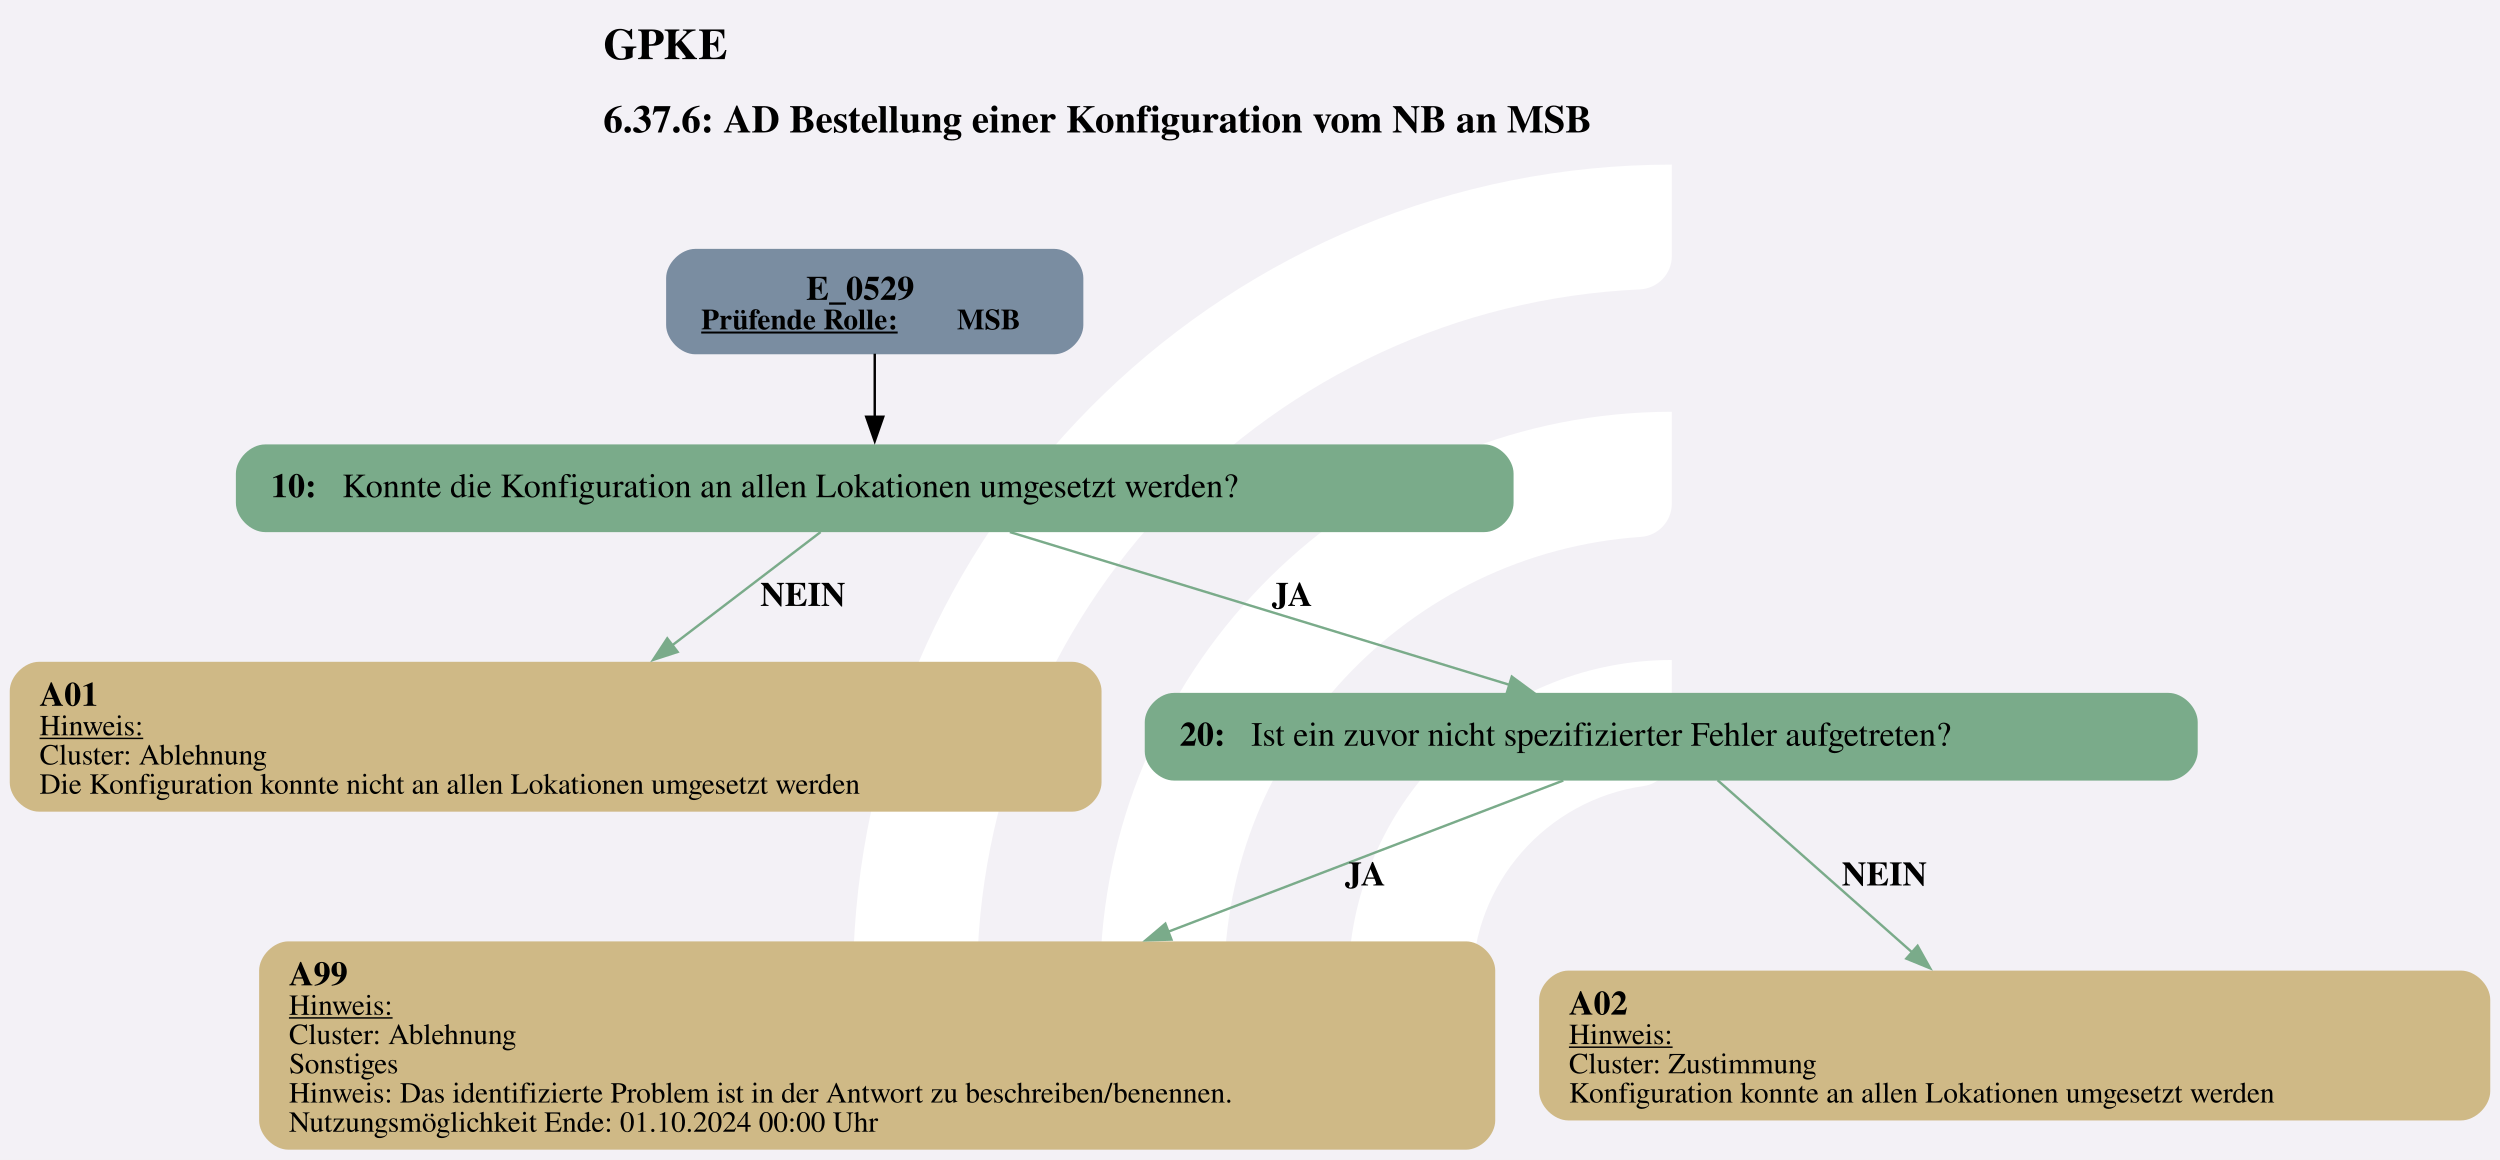
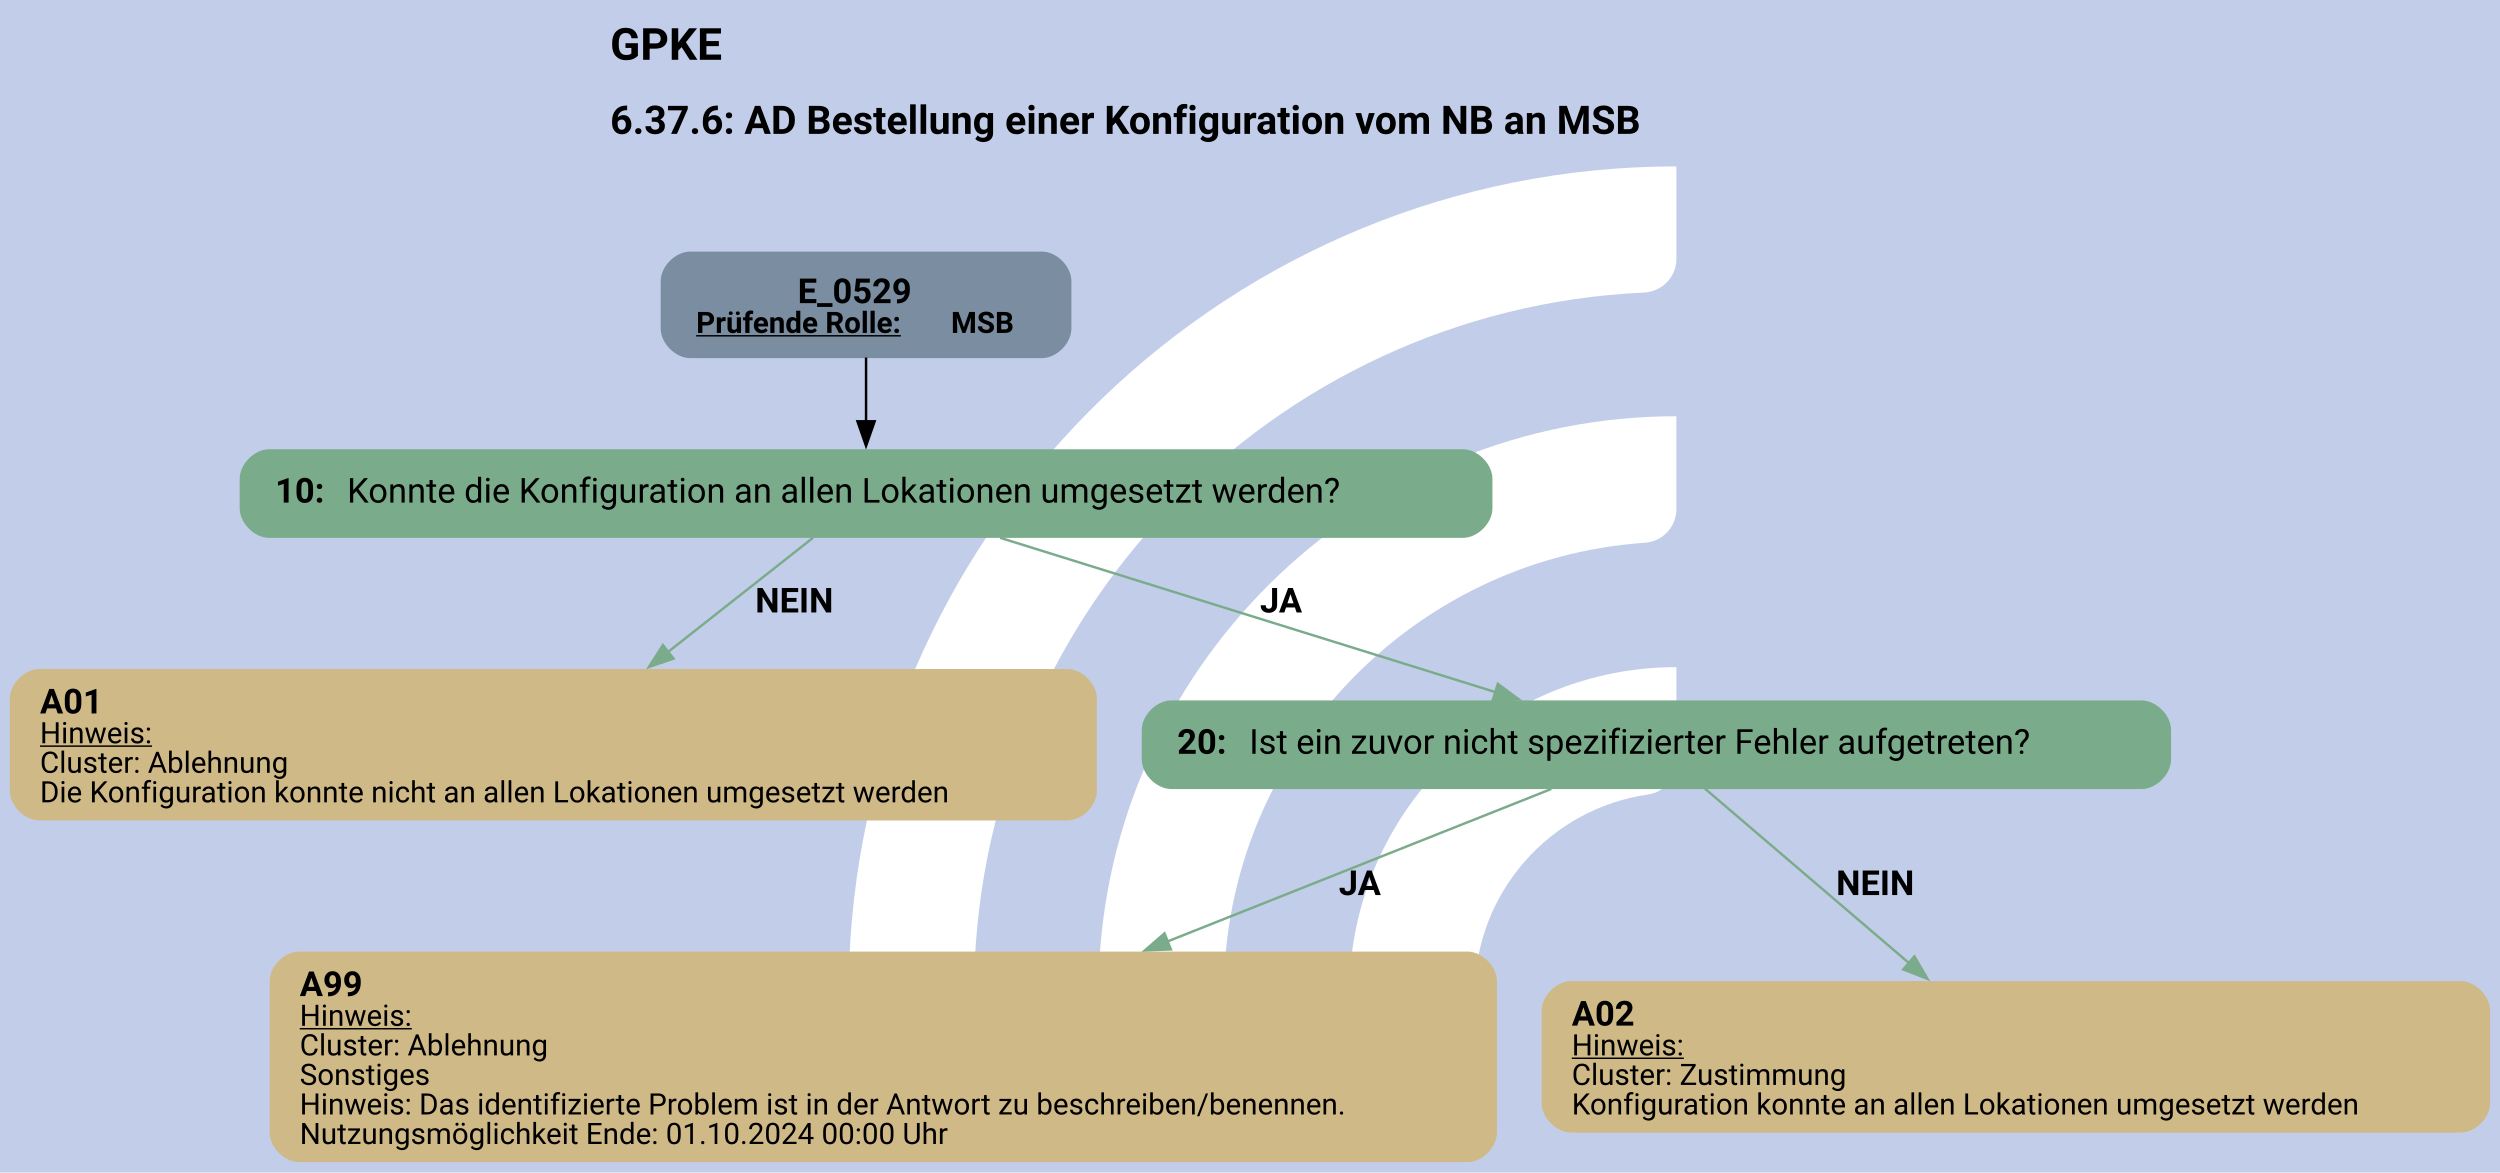
- <svg xmlns="http://www.w3.org/2000/svg" version="1.1" width="1368.0px" viewBox="0 0 1368.0 634.667" height="634.667px">
+ <svg xmlns="http://www.w3.org/2000/svg" version="1.1" width="1353.333px" viewBox="0 0 1353.333 634.667" height="634.667px">
  <g>
-     <svg version="1.1" width="1368.0px" viewBox="0 0 1368.0 634.667" height="634.667px">
-       <polygon fill="#f3f1f6" points="0,0 1368.0,0 1368.0,634.667 0,634.667" />
+     <svg version="1.1" width="1353.333px" viewBox="0 0 1353.333 634.667" height="634.667px">
+       <polygon fill="#c2cee9" points="0,0 1353.333,0 1353.333,634.667 0,634.667" />
      <g>
-         <g transform="translate(425.1825, 63.46667) scale(1 1) translate(0, 0) scale(0.893645 0.893645) ">
+         <g transform="translate(417.8492, 63.46667) scale(1 1) translate(0, 0) scale(0.893645 0.893645) ">
          <defs>
            <style>.cls-1{fill:#fff;}</style>
          </defs>
          <path class="cls-1" d="M122.44,531.2h-56.1c-11,0-19.9-9.12-19.46-20.11C57.47,243.89,278.15,29.78,547.91,29.78v56.02c0,10.98-8.69,19.89-19.66,20.39-225.51,10.31-405.8,197-405.8,425Z" />
          <path class="cls-1" d="M273.78,531.2h-55.93c-11.23,0-20.09-9.48-19.43-20.69,10.74-183.44,163.39-329.39,349.48-329.39v56.26c0,10.71-8.27,19.62-18.96,20.35-142.35,9.77-255.17,128.69-255.17,273.46Z" />
          <path class="cls-1" d="M425.77,531.2h-55.45c-11.65,0-20.6-10.17-19.33-21.75,10.87-99.03,95.03-176.34,196.92-176.34v57.01c0,10.05-7.28,18.75-17.23,20.16-59.22,8.4-104.91,59.42-104.91,120.92Z" />
        </g>
-         <svg width="1026pt" height="476pt" viewBox="0.00 0.00 1026.36 475.82">
+         <svg width="1015pt" height="476pt" viewBox="0.00 0.00 1015.36 475.82">
          <g id="graph0" class="graph" transform="scale(1 1) rotate(0) translate(4 471.82)">
-             <text text-anchor="start" x="243.68" y="-447.72" font-family="Times,serif" font-weight="bold" font-size="18.00">GPKE</text>
-             <text text-anchor="start" x="243.68" y="-417.62" font-family="Times,serif" font-weight="bold" font-size="16.00">6.37.6: AD Bestellung einer Konfiguration vom NB an MSB</text>
+             <text text-anchor="start" x="243.8" y="-447.72" font-family="Roboto, sans-serif" font-weight="bold" font-size="18.00">GPKE</text>
+             <text text-anchor="start" x="243.8" y="-417.62" font-family="Roboto, sans-serif" font-weight="bold" font-size="16.00">6.37.6: AD Bestellung einer Konfiguration vom NB an MSB</text>
            <g id="node1" class="node">
-               <path fill="#7a8da1" stroke="black" stroke-width="0" d="M428.76,-369.82C428.76,-369.82 281.47,-369.82 281.47,-369.82 275.47,-369.82 269.47,-363.82 269.47,-357.82 269.47,-357.82 269.47,-338.54 269.47,-338.54 269.47,-332.54 275.47,-326.54 281.47,-326.54 281.47,-326.54 428.76,-326.54 428.76,-326.54 434.76,-326.54 440.76,-332.54 440.76,-338.54 440.76,-338.54 440.76,-357.82 440.76,-357.82 440.76,-363.82 434.76,-369.82 428.76,-369.82" />
-               <text text-anchor="start" x="326.99" y="-348.88" font-family="Times,serif" font-weight="bold" font-size="14.00">E_0529</text>
-               <text text-anchor="start" x="283.87" y="-336.78" font-family="Times,serif" font-weight="bold" text-decoration="underline" font-size="12.00">Prüfende Rolle:</text>
-               <text text-anchor="start" x="388.87" y="-336.78" font-family="Times,serif" font-weight="bold" font-size="12.00"> MSB</text>
+               <path fill="#7a8da1" stroke="black" stroke-width="0" d="M419.14,-369.82C419.14,-369.82 276.34,-369.82 276.34,-369.82 270.34,-369.82 264.34,-363.82 264.34,-357.82 264.34,-357.82 264.34,-338.54 264.34,-338.54 264.34,-332.54 270.34,-326.54 276.34,-326.54 276.34,-326.54 419.14,-326.54 419.14,-326.54 425.14,-326.54 431.14,-332.54 431.14,-338.54 431.14,-338.54 431.14,-357.82 431.14,-357.82 431.14,-363.82 425.14,-369.82 419.14,-369.82" />
+               <text text-anchor="start" x="319.99" y="-348.88" font-family="Roboto, sans-serif" font-weight="bold" font-size="14.00">E_0529</text>
+               <text text-anchor="start" x="278.74" y="-336.78" font-family="Roboto, sans-serif" font-weight="bold" text-decoration="underline" font-size="12.00">Prüfende Rolle:</text>
+               <text text-anchor="start" x="382.24" y="-336.78" font-family="Roboto, sans-serif" font-weight="bold" font-size="12.00"> MSB</text>
            </g>
            <g id="node2" class="node">
-               <path fill="#7aab8a" stroke="black" stroke-width="0" d="M605.39,-289.54C605.39,-289.54 104.84,-289.54 104.84,-289.54 98.84,-289.54 92.84,-283.54 92.84,-277.54 92.84,-277.54 92.84,-265.54 92.84,-265.54 92.84,-259.54 98.84,-253.54 104.84,-253.54 104.84,-253.54 605.39,-253.54 605.39,-253.54 611.39,-253.54 617.39,-259.54 617.39,-265.54 617.39,-265.54 617.39,-277.54 617.39,-277.54 617.39,-283.54 611.39,-289.54 605.39,-289.54" />
-               <text text-anchor="start" x="107.24" y="-267.86" font-family="Times,serif" font-weight="bold" font-size="14.00">10: </text>
-               <text text-anchor="start" x="136.49" y="-267.86" font-family="Times,serif" font-size="14.00">Konnte die Konfiguration an allen Lokationen umgesetzt werden?</text>
+               <path fill="#7aab8a" stroke="black" stroke-width="0" d="M590.14,-289.54C590.14,-289.54 105.34,-289.54 105.34,-289.54 99.34,-289.54 93.34,-283.54 93.34,-277.54 93.34,-277.54 93.34,-265.54 93.34,-265.54 93.34,-259.54 99.34,-253.54 105.34,-253.54 105.34,-253.54 590.14,-253.54 590.14,-253.54 596.14,-253.54 602.14,-259.54 602.14,-265.54 602.14,-265.54 602.14,-277.54 602.14,-277.54 602.14,-283.54 596.14,-289.54 590.14,-289.54" />
+               <text text-anchor="start" x="107.74" y="-267.86" font-family="Roboto, sans-serif" font-weight="bold" font-size="14.00">10: </text>
+               <text text-anchor="start" x="136.99" y="-267.86" font-family="Roboto, sans-serif" font-size="14.00">Konnte die Konfiguration an allen Lokationen umgesetzt werden?</text>
            </g>
            <g id="edge1" class="edge">
-               <path fill="none" stroke="black" d="M355.12,-326.78C355.12,-318.71 355.12,-309.3 355.12,-300.61" />
-               <polygon fill="black" stroke="black" points="358.62,-300.9 355.12,-290.9 351.62,-300.9 358.62,-300.9" />
+               <path fill="none" stroke="black" d="M347.74,-326.78C347.74,-318.71 347.74,-309.3 347.74,-300.61" />
+               <polygon fill="black" stroke="black" points="351.24,-300.9 347.74,-290.9 344.24,-300.9 351.24,-300.9" />
            </g>
            <g id="node3" class="node">
-               <path fill="#cfb986" stroke="black" stroke-width="0" d="M436.23,-200.29C436.23,-200.29 12,-200.29 12,-200.29 6,-200.29 0,-194.29 0,-188.29 0,-188.29 0,-150.77 0,-150.77 0,-144.77 6,-138.77 12,-138.77 12,-138.77 436.23,-138.77 436.23,-138.77 442.23,-138.77 448.23,-144.77 448.23,-150.77 448.23,-150.77 448.23,-188.29 448.23,-188.29 448.23,-194.29 442.23,-200.29 436.23,-200.29" />
-               <text text-anchor="start" x="12.24" y="-182.23" font-family="Times,serif" font-weight="bold" font-size="14.00">A01</text>
-               <text text-anchor="start" x="12.24" y="-170.13" font-family="Times,serif" text-decoration="underline" font-size="12.00">Hinweis:</text>
-               <text text-anchor="start" x="12.24" y="-158.13" font-family="Times,serif" font-size="12.00">Cluster: Ablehnung</text>
-               <text text-anchor="start" x="12.24" y="-146.13" font-family="Times,serif" font-size="12.00">Die Konfiguration konnte nicht an allen Lokationen umgesetzt werden</text>
+               <path fill="#cfb986" stroke="black" stroke-width="0" d="M429.48,-200.29C429.48,-200.29 12,-200.29 12,-200.29 6,-200.29 0,-194.29 0,-188.29 0,-188.29 0,-150.77 0,-150.77 0,-144.77 6,-138.77 12,-138.77 12,-138.77 429.48,-138.77 429.48,-138.77 435.48,-138.77 441.48,-144.77 441.48,-150.77 441.48,-150.77 441.48,-188.29 441.48,-188.29 441.48,-194.29 435.48,-200.29 429.48,-200.29" />
+               <text text-anchor="start" x="12.24" y="-182.23" font-family="Roboto, sans-serif" font-weight="bold" font-size="14.00">A01</text>
+               <text text-anchor="start" x="12.24" y="-170.13" font-family="Roboto, sans-serif" text-decoration="underline" font-size="12.00">Hinweis:</text>
+               <text text-anchor="start" x="12.24" y="-158.13" font-family="Roboto, sans-serif" font-size="12.00">Cluster: Ablehnung</text>
+               <text text-anchor="start" x="12.24" y="-146.13" font-family="Roboto, sans-serif" font-size="12.00">Die Konfiguration konnte nicht an allen Lokationen umgesetzt werden</text>
            </g>
            <g id="edge2" class="edge">
-               <path fill="none" stroke="#7aab8a" d="M332.89,-253.57C316.23,-240.86 292.81,-222.98 271.97,-207.06" />
-               <polygon fill="#7aab8a" stroke="#7aab8a" points="274.19,-204.35 264.12,-201.07 269.94,-209.92 274.19,-204.35" />
-               <text text-anchor="start" x="308.12" y="-223.24" font-family="Times,serif" font-weight="bold" font-size="14.00">NEIN</text>
+               <path fill="none" stroke="#7aab8a" d="M326.2,-253.57C310.04,-240.86 287.34,-222.98 267.13,-207.06" />
+               <polygon fill="#7aab8a" stroke="#7aab8a" points="269.56,-204.52 259.54,-201.09 265.23,-210.02 269.56,-204.52" />
+               <text text-anchor="start" x="302.74" y="-223.24" font-family="Roboto, sans-serif" font-weight="bold" font-size="14.00">NEIN</text>
            </g>
            <g id="node4" class="node">
-               <path fill="#7aab8a" stroke="black" stroke-width="0" d="M886.26,-187.53C886.26,-187.53 477.97,-187.53 477.97,-187.53 471.97,-187.53 465.97,-181.53 465.97,-175.53 465.97,-175.53 465.97,-163.53 465.97,-163.53 465.97,-157.53 471.97,-151.53 477.97,-151.53 477.97,-151.53 886.26,-151.53 886.26,-151.53 892.26,-151.53 898.26,-157.53 898.26,-163.53 898.26,-163.53 898.26,-175.53 898.26,-175.53 898.26,-181.53 892.26,-187.53 886.26,-187.53" />
-               <text text-anchor="start" x="480.37" y="-165.85" font-family="Times,serif" font-weight="bold" font-size="14.00">20: </text>
-               <text text-anchor="start" x="509.62" y="-165.85" font-family="Times,serif" font-size="14.00">Ist ein zuvor nicht spezifizierter Fehler aufgetreten?</text>
+               <path fill="#7aab8a" stroke="black" stroke-width="0" d="M865.76,-187.53C865.76,-187.53 471.72,-187.53 471.72,-187.53 465.72,-187.53 459.72,-181.53 459.72,-175.53 459.72,-175.53 459.72,-163.53 459.72,-163.53 459.72,-157.53 465.72,-151.53 471.72,-151.53 471.72,-151.53 865.76,-151.53 865.76,-151.53 871.76,-151.53 877.76,-157.53 877.76,-163.53 877.76,-163.53 877.76,-175.53 877.76,-175.53 877.76,-181.53 871.76,-187.53 865.76,-187.53" />
+               <text text-anchor="start" x="474.12" y="-165.85" font-family="Roboto, sans-serif" font-weight="bold" font-size="14.00">20: </text>
+               <text text-anchor="start" x="503.37" y="-165.85" font-family="Roboto, sans-serif" font-size="14.00">Ist ein zuvor nicht spezifizierter Fehler aufgetreten?</text>
            </g>
            <g id="edge3" class="edge">
-               <path fill="none" stroke="#7aab8a" d="M410.59,-253.57C467.28,-236.24 555.34,-209.3 615.71,-190.84" />
-               <polygon fill="#7aab8a" stroke="#7aab8a" points="616.66,-194.21 625.2,-187.94 614.61,-187.52 616.66,-194.21" />
-               <text text-anchor="start" x="518.12" y="-223.24" font-family="Times,serif" font-weight="bold" font-size="14.00">JA</text>
+               <path fill="none" stroke="#7aab8a" d="M402.19,-253.57C457.85,-236.24 544.29,-209.3 603.55,-190.84" />
+               <polygon fill="#7aab8a" stroke="#7aab8a" points="604.34,-194.26 612.84,-187.95 602.25,-187.58 604.34,-194.26" />
+               <text text-anchor="start" x="507.74" y="-223.24" font-family="Roboto, sans-serif" font-weight="bold" font-size="14.00">JA</text>
            </g>
            <g id="node5" class="node">
-               <path fill="#cfb986" stroke="black" stroke-width="0" d="M597.86,-85.52C597.86,-85.52 114.38,-85.52 114.38,-85.52 108.38,-85.52 102.38,-79.52 102.38,-73.52 102.38,-73.52 102.38,-12 102.38,-12 102.38,-6 108.38,0 114.38,0 114.38,0 597.86,0 597.86,0 603.86,0 609.86,-6 609.86,-12 609.86,-12 609.86,-73.52 609.86,-73.52 609.86,-79.52 603.86,-85.52 597.86,-85.52" />
-               <text text-anchor="start" x="114.62" y="-67.46" font-family="Times,serif" font-weight="bold" font-size="14.00">A99</text>
-               <text text-anchor="start" x="114.62" y="-55.36" font-family="Times,serif" text-decoration="underline" font-size="12.00">Hinweis:</text>
-               <text text-anchor="start" x="114.62" y="-43.36" font-family="Times,serif" font-size="12.00">Cluster: Ablehnung</text>
-               <text text-anchor="start" x="114.62" y="-31.36" font-family="Times,serif" font-size="12.00">Sonstiges</text>
-               <text text-anchor="start" x="114.62" y="-19.36" font-family="Times,serif" font-size="12.00">Hinweis: Das identifizierte Problem ist in der Antwort zu beschreiben/benennen.</text>
-               <text text-anchor="start" x="114.62" y="-7.36" font-family="Times,serif" font-size="12.00">Nutzungsmöglichkeit Ende: 01.10.2024 00:00 Uhr</text>
+               <path fill="#cfb986" stroke="black" stroke-width="0" d="M591.98,-85.52C591.98,-85.52 117.5,-85.52 117.5,-85.52 111.5,-85.52 105.5,-79.52 105.5,-73.52 105.5,-73.52 105.5,-12 105.5,-12 105.5,-6 111.5,0 117.5,0 117.5,0 591.98,0 591.98,0 597.98,0 603.98,-6 603.98,-12 603.98,-12 603.98,-73.52 603.98,-73.52 603.98,-79.52 597.98,-85.52 591.98,-85.52" />
+               <text text-anchor="start" x="117.74" y="-67.46" font-family="Roboto, sans-serif" font-weight="bold" font-size="14.00">A99</text>
+               <text text-anchor="start" x="117.74" y="-55.36" font-family="Roboto, sans-serif" text-decoration="underline" font-size="12.00">Hinweis:</text>
+               <text text-anchor="start" x="117.74" y="-43.36" font-family="Roboto, sans-serif" font-size="12.00">Cluster: Ablehnung</text>
+               <text text-anchor="start" x="117.74" y="-31.36" font-family="Roboto, sans-serif" font-size="12.00">Sonstiges</text>
+               <text text-anchor="start" x="117.74" y="-19.36" font-family="Roboto, sans-serif" font-size="12.00">Hinweis: Das identifizierte Problem ist in der Antwort zu beschreiben/benennen.</text>
+               <text text-anchor="start" x="117.74" y="-7.36" font-family="Roboto, sans-serif" font-size="12.00">Nutzungsmöglichkeit Ende: 01.10.2024 00:00 Uhr</text>
            </g>
            <g id="edge4" class="edge">
-               <path fill="none" stroke="#7aab8a" d="M637.81,-151.57C596.18,-135.64 532,-111.07 475.4,-89.41" />
-               <polygon fill="#7aab8a" stroke="#7aab8a" points="476.93,-86.25 466.34,-85.95 474.43,-92.79 476.93,-86.25" />
-               <text text-anchor="start" x="548.12" y="-108.47" font-family="Times,serif" font-weight="bold" font-size="14.00">JA</text>
+               <path fill="none" stroke="#7aab8a" d="M626.07,-151.57C586.05,-135.67 524.4,-111.18 469.97,-89.55" />
+               <polygon fill="#7aab8a" stroke="#7aab8a" points="471.54,-86.41 460.95,-85.97 468.96,-92.91 471.54,-86.41" />
+               <text text-anchor="start" x="539.74" y="-108.47" font-family="Roboto, sans-serif" font-weight="bold" font-size="14.00">JA</text>
            </g>
            <g id="node6" class="node">
-               <path fill="#cfb986" stroke="black" stroke-width="0" d="M1006.36,-73.52C1006.36,-73.52 639.88,-73.52 639.88,-73.52 633.88,-73.52 627.88,-67.52 627.88,-61.52 627.88,-61.52 627.88,-24 627.88,-24 627.88,-18 633.88,-12 639.88,-12 639.88,-12 1006.36,-12 1006.36,-12 1012.36,-12 1018.36,-18 1018.36,-24 1018.36,-24 1018.36,-61.52 1018.36,-61.52 1018.36,-67.52 1012.36,-73.52 1006.36,-73.52" />
-               <text text-anchor="start" x="640.12" y="-55.46" font-family="Times,serif" font-weight="bold" font-size="14.00">A02</text>
-               <text text-anchor="start" x="640.12" y="-43.36" font-family="Times,serif" text-decoration="underline" font-size="12.00">Hinweis:</text>
-               <text text-anchor="start" x="640.12" y="-31.36" font-family="Times,serif" font-size="12.00">Cluster: Zustimmung</text>
-               <text text-anchor="start" x="640.12" y="-19.36" font-family="Times,serif" font-size="12.00">Konfiguration konnte an allen Lokationen umgesetzt werden</text>
+               <path fill="#cfb986" stroke="black" stroke-width="0" d="M995.36,-73.52C995.36,-73.52 634.12,-73.52 634.12,-73.52 628.12,-73.52 622.12,-67.52 622.12,-61.52 622.12,-61.52 622.12,-24 622.12,-24 622.12,-18 628.12,-12 634.12,-12 634.12,-12 995.36,-12 995.36,-12 1001.36,-12 1007.36,-18 1007.36,-24 1007.36,-24 1007.36,-61.52 1007.36,-61.52 1007.36,-67.52 1001.36,-73.52 995.36,-73.52" />
+               <text text-anchor="start" x="634.37" y="-55.46" font-family="Roboto, sans-serif" font-weight="bold" font-size="14.00">A02</text>
+               <text text-anchor="start" x="634.37" y="-43.36" font-family="Roboto, sans-serif" text-decoration="underline" font-size="12.00">Hinweis:</text>
+               <text text-anchor="start" x="634.37" y="-31.36" font-family="Roboto, sans-serif" font-size="12.00">Cluster: Zustimmung</text>
+               <text text-anchor="start" x="634.37" y="-19.36" font-family="Roboto, sans-serif" font-size="12.00">Konfiguration konnte an allen Lokationen umgesetzt werden</text>
            </g>
            <g id="edge5" class="edge">
-               <path fill="none" stroke="#7aab8a" d="M701.13,-151.7C721.55,-133.64 754.63,-104.36 781.2,-80.85" />
-               <polygon fill="#7aab8a" stroke="#7aab8a" points="783.26,-83.7 788.43,-74.45 778.63,-78.45 783.26,-83.7" />
-               <text text-anchor="start" x="752.12" y="-108.47" font-family="Times,serif" font-weight="bold" font-size="14.00">NEIN</text>
+               <path fill="none" stroke="#7aab8a" d="M688.43,-151.7C709.57,-133.64 743.83,-104.36 771.33,-80.85" />
+               <polygon fill="#7aab8a" stroke="#7aab8a" points="773.52,-83.59 778.85,-74.43 768.98,-78.27 773.52,-83.59" />
+               <text text-anchor="start" x="741.74" y="-108.47" font-family="Roboto, sans-serif" font-weight="bold" font-size="14.00">NEIN</text>
            </g>
          </g>
        </svg>
      </g>
    </svg>
  </g>
</svg>
